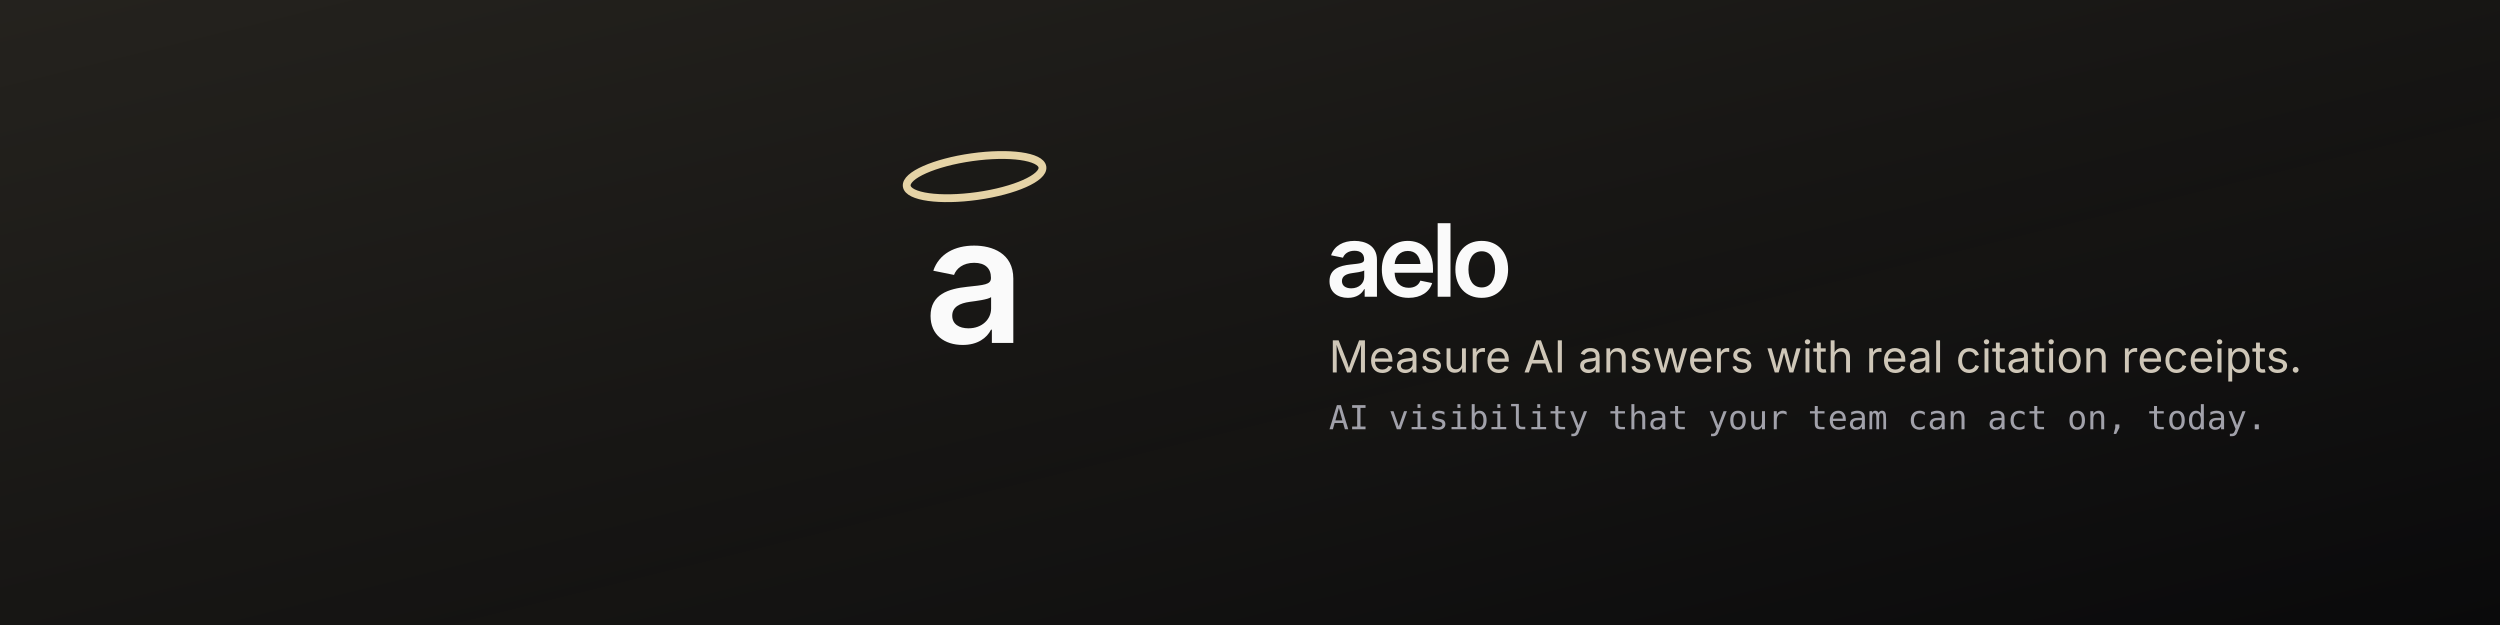
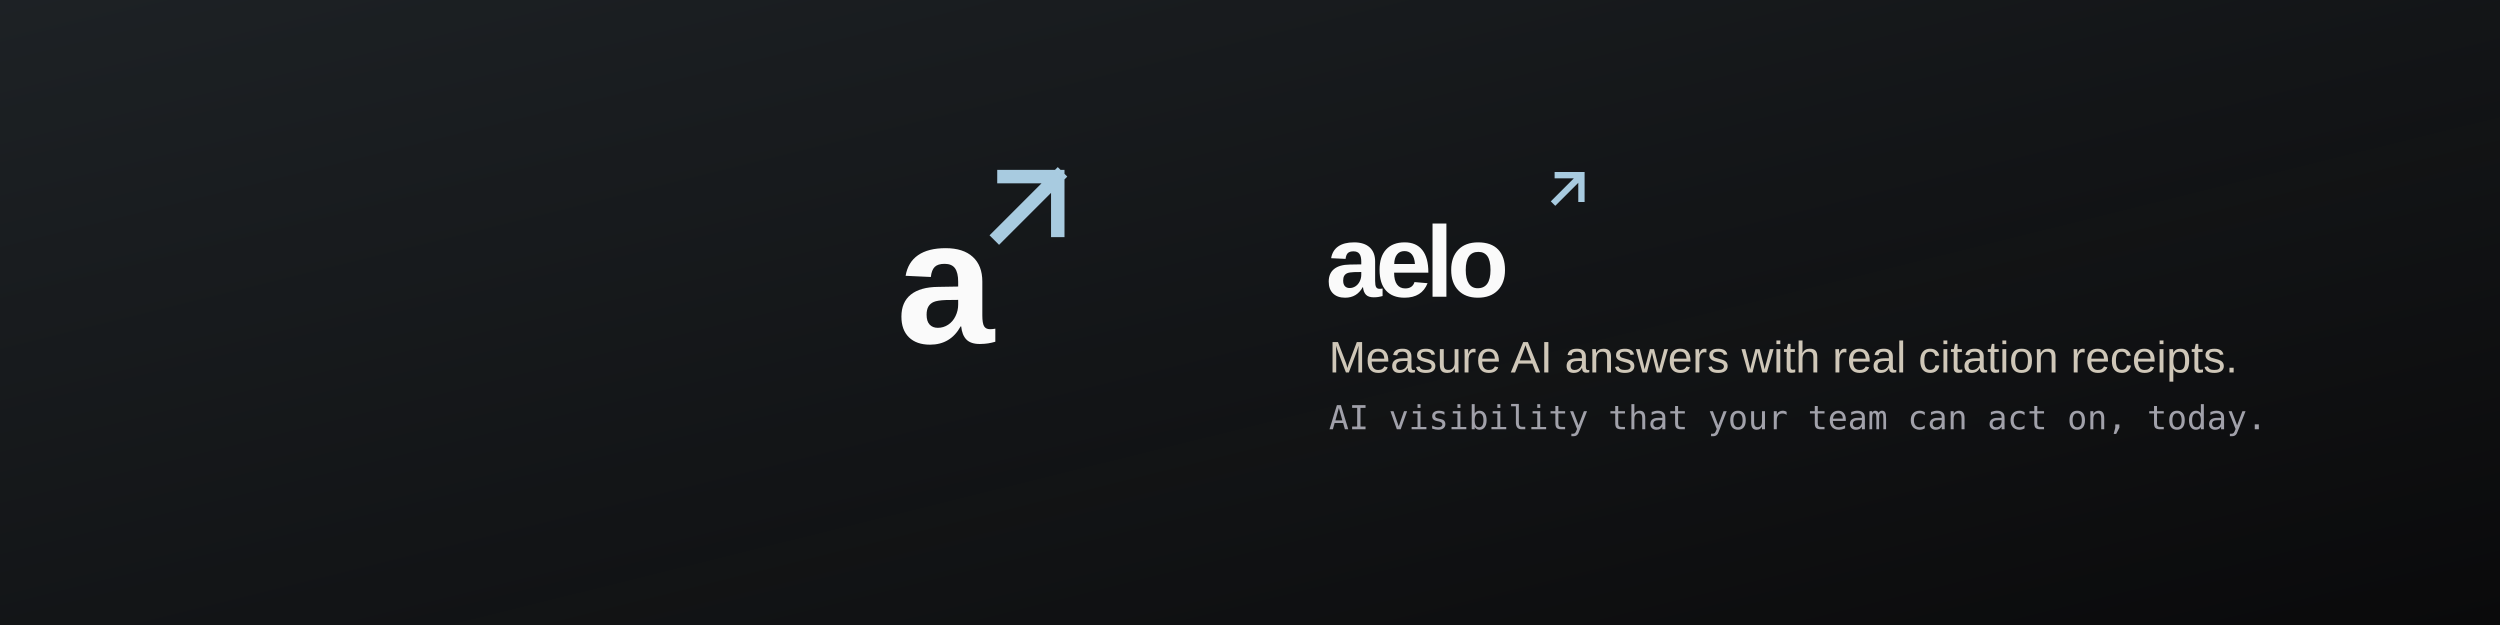
<svg xmlns="http://www.w3.org/2000/svg" width="1584" height="396" viewBox="0 0 1584 396">
  <defs>
    <linearGradient id="ln" x1="0%" y1="0%" x2="100%" y2="100%">
-       <stop offset="0%" stop-color="#E5D3A6" stop-opacity="0.12" />
-       <stop offset="100%" stop-color="#E5D3A6" stop-opacity="0" />
+       <stop offset="0%" stop-color="#A8CBE0" stop-opacity="0.12" />
+       <stop offset="100%" stop-color="#A8CBE0" stop-opacity="0" />
    </linearGradient>
  </defs>
  <rect width="1584" height="396" fill="#0A0A0B" />
  <rect width="1584" height="396" fill="url(#ln)" />
  <g transform="translate(540 84) scale(1.55)">
-     <ellipse cx="50" cy="18" rx="28" ry="8" fill="none" stroke="#E5D3A6" stroke-width="3.2" transform="rotate(-8 50 18)" />
-     <text x="50" y="86" font-family="Inter, Helvetica Neue, Arial, sans-serif" font-size="72" fill="#FAFAFA" text-anchor="middle" font-weight="600">a</text>
+     <text x="38" y="86" font-family="Manrope, Helvetica Neue, Arial, sans-serif" font-size="72" fill="#FAFAFA" text-anchor="middle" font-weight="600">a</text>
+     <path d="M62 18H84V40M84 18 60 42" fill="none" stroke="#A8CBE0" stroke-width="5.5" stroke-linecap="square" />
  </g>
-   <text x="840" y="188" font-family="Inter, Helvetica Neue, Arial, sans-serif" font-size="64" fill="#FAFAFA" font-weight="600" letter-spacing="-4">aelo</text>
-   <text x="842" y="236" font-family="Inter, Helvetica Neue, Arial, sans-serif" font-size="28" fill="#CFC7B8">Measure AI answers with real citation receipts.</text>
-   <text x="842" y="272" font-family="JetBrains Mono, ui-monospace, monospace" font-size="21" fill="#A1A1AA">AI visibility that your team can act on, today.</text>
+   <text x="840" y="188" font-family="Manrope, Helvetica Neue, Arial, sans-serif" font-size="64" fill="#FAFAFA" font-weight="600" letter-spacing="-4">aelo</text>
+   <path d="M985 111H1002V128M1002 111 984 129" fill="none" stroke="#A8CBE0" stroke-width="4" />
+   <text x="842" y="236" font-family="Manrope, Helvetica Neue, Arial, sans-serif" font-size="28" fill="#CFC7B8">Measure AI answers with real citation receipts.</text>
+   <text x="842" y="272" font-family="IBM Plex Mono, ui-monospace, monospace" font-size="21" fill="#A1A1AA">AI visibility that your team can act on, today.</text>
</svg>
